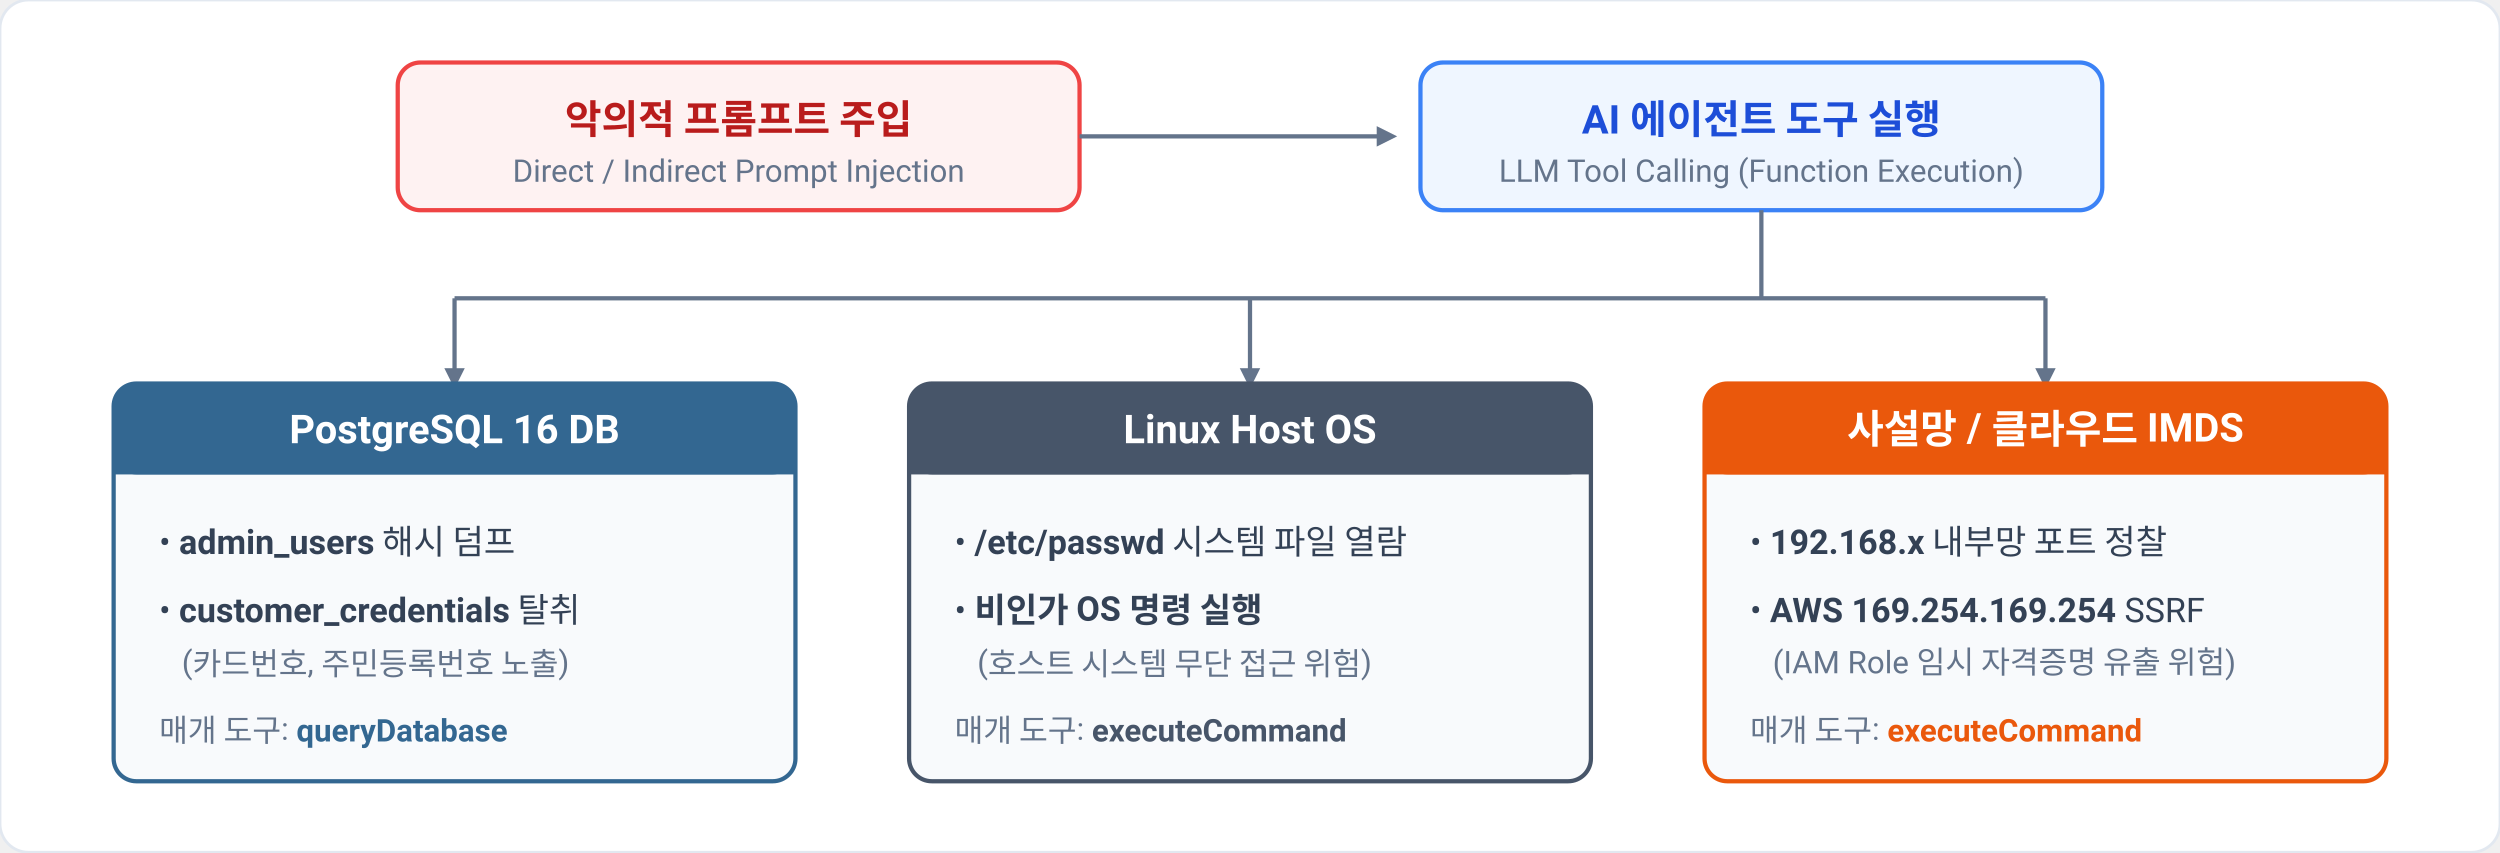
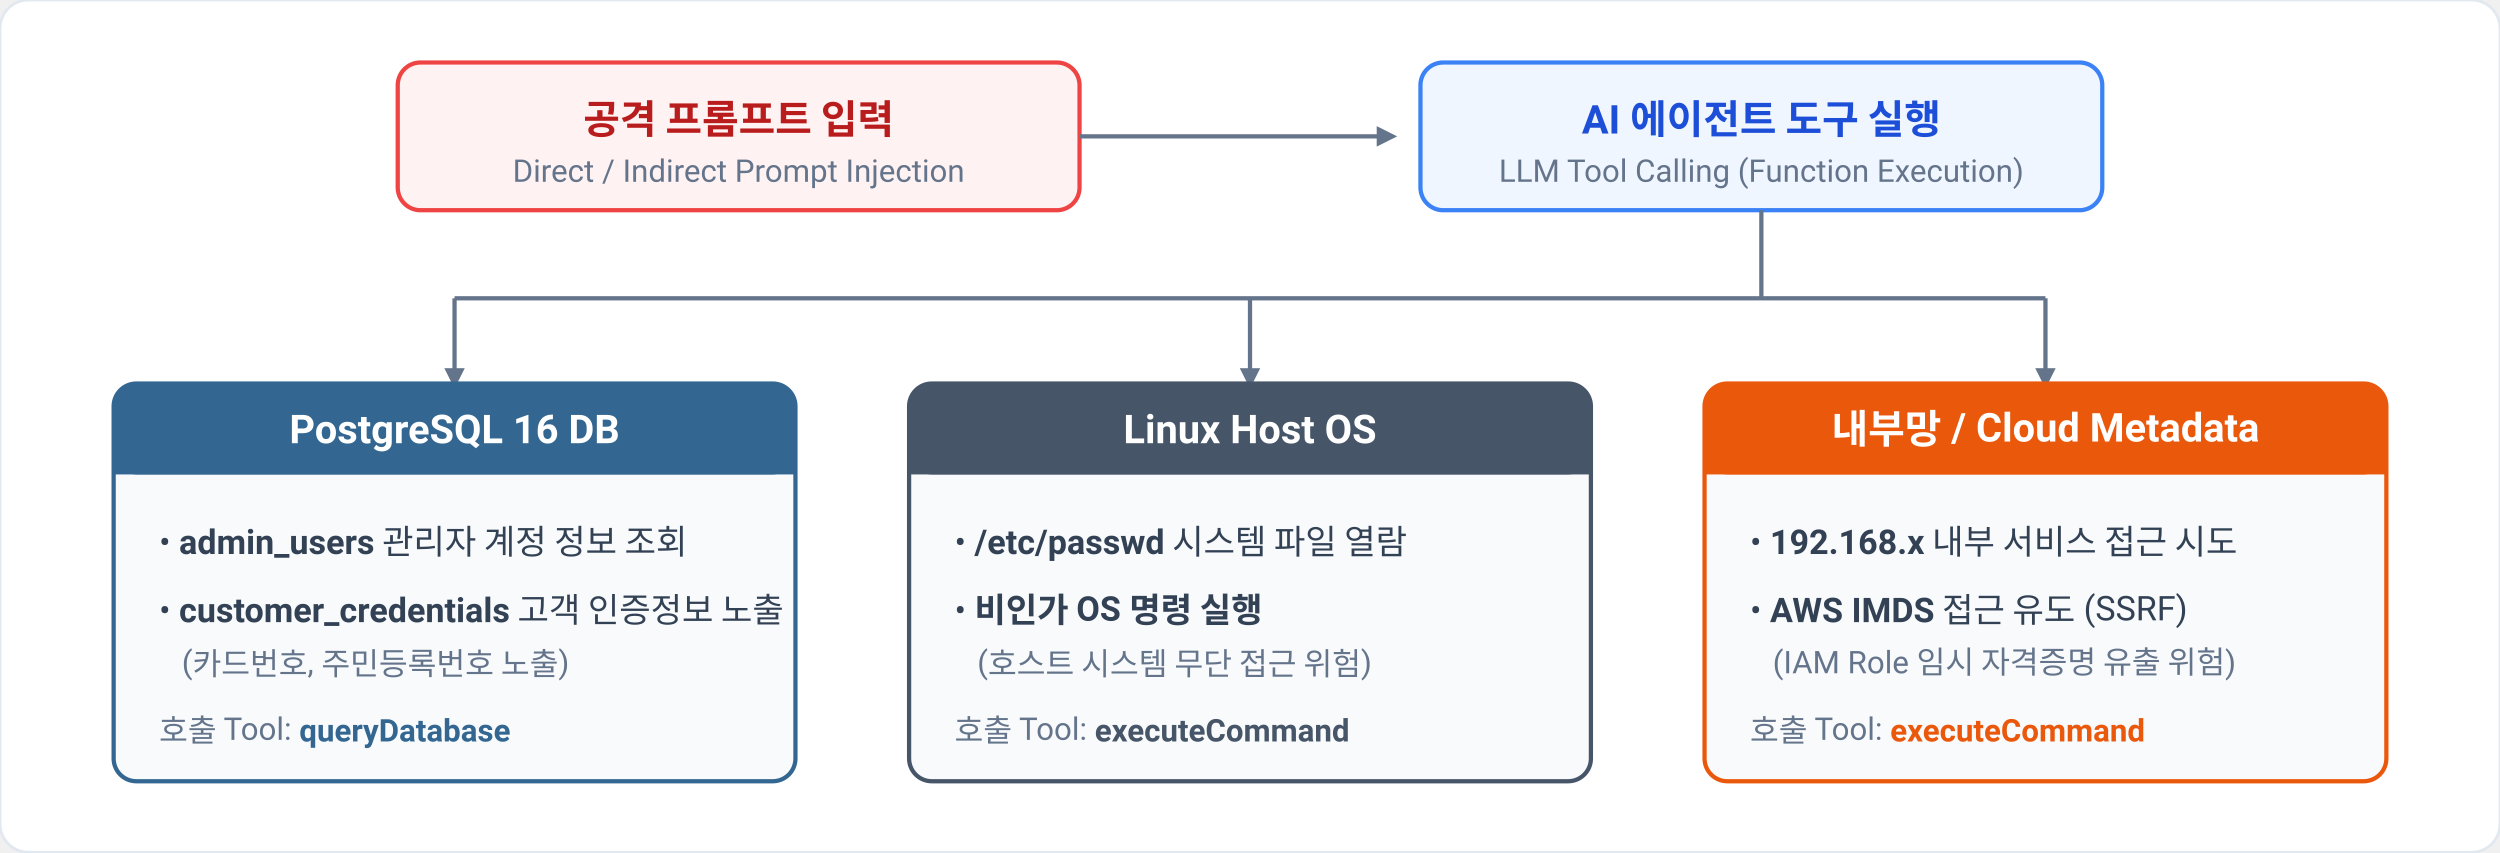
<svg xmlns="http://www.w3.org/2000/svg" viewBox="0 0 880 300" width="100%" height="100%">
  <defs>
    <style>
      .title-text { font-family: -apple-system, BlinkMacSystemFont, "Segoe UI", Roboto, "Apple SD Gothic Neo", sans-serif; font-size: 14px; font-weight: 700; }
      .sub-text { font-family: -apple-system, BlinkMacSystemFont, "Segoe UI", Roboto, "Apple SD Gothic Neo", sans-serif; font-size: 11px; fill: #64748b; }
      .item-text { font-family: -apple-system, BlinkMacSystemFont, "Segoe UI", Roboto, "Apple SD Gothic Neo", sans-serif; font-size: 12px; fill: #334155; }
      .box { rx: 8px; ry: 8px; stroke-width: 1.5px; }
      .arrow { stroke: #64748b; stroke-width: 1.5px; fill: none; }
      .arrow-head { fill: #64748b; }
    </style>
    <marker id="arrow" viewBox="0 0 10 10" refX="6" refY="5" markerWidth="6" markerHeight="6" orient="auto-start-reverse">
      <path d="M 0 1 L 8 5 L 0 9 z" class="arrow-head" />
    </marker>
  </defs>
  <rect width="880" height="300" fill="#ffffff" stroke="#e2e8f0" stroke-width="1" rx="10" />
  <g transform="translate(140, 22)">
    <rect class="box" width="240" height="52" fill="#fef2f2" stroke="#ef4444" />
-     <text x="120" y="25" text-anchor="middle" class="title-text" fill="#b91c1c">악의적 프롬프트 주입</text>
+     <text x="120" y="25" text-anchor="middle" class="title-text" fill="#b91c1c">공격 프롬프트 입력</text>
    <text x="120" y="42" text-anchor="middle" class="sub-text">Direct / Indirect Prompt Injection</text>
  </g>
  <path d="M 380 48 L 490 48" class="arrow" marker-end="url(#arrow)" />
  <g transform="translate(500, 22)">
    <rect class="box" width="240" height="52" fill="#eff6ff" stroke="#3b82f6" />
    <text x="120" y="25" text-anchor="middle" class="title-text" fill="#1d4ed8">AI 에이전트 도구 실행</text>
    <text x="120" y="42" text-anchor="middle" class="sub-text">LLM Tool Calling (Function Execution)</text>
  </g>
  <path d="M 620 74 L 620 105" class="arrow" />
  <path d="M 160 105 L 720 105" class="arrow" />
  <path d="M 160 105 L 160 135" class="arrow" marker-end="url(#arrow)" />
  <path d="M 440 105 L 440 135" class="arrow" marker-end="url(#arrow)" />
  <path d="M 720 105 L 720 135" class="arrow" marker-end="url(#arrow)" />
  <g transform="translate(40, 135)">
    <rect class="box" width="240" height="140" fill="#f8fafc" stroke="#336791" />
    <rect x="0" y="0" width="240" height="32" rx="8" fill="#336791" />
    <rect x="0" y="24" width="240" height="8" fill="#336791" />
    <text x="120" y="21" text-anchor="middle" class="title-text" fill="#ffffff">PostgreSQL 16 DB</text>
-     <text x="16" y="60" class="item-text">• <tspan font-weight="600">admin_users</tspan> 해시 덤프</text>
-     <text x="16" y="84" class="item-text">• <tspan font-weight="600">customer_credentials</tspan> 탈취</text>
+     <text x="16" y="60" class="item-text">• <tspan font-weight="600">admin_users</tspan> 관리자 계정 정보 조회</text>
+     <text x="16" y="84" class="item-text">• <tspan font-weight="600">customer_credentials</tspan> 고객 인증정보 노출</text>
    <text x="24" y="102" class="sub-text">(카드번호, 주민등록번호 노출)</text>
-     <text x="16" y="126" class="sub-text">매개 도구: <tspan fill="#336791" font-weight="600">queryDatabase</tspan>
+     <text x="16" y="126" class="sub-text">호출 Tool: <tspan fill="#336791" font-weight="600">queryDatabase</tspan>
    </text>
  </g>
  <g transform="translate(320, 135)">
    <rect class="box" width="240" height="140" fill="#f8fafc" stroke="#475569" />
    <rect x="0" y="0" width="240" height="32" rx="8" fill="#475569" />
    <rect x="0" y="24" width="240" height="8" fill="#475569" />
    <text x="120" y="21" text-anchor="middle" class="title-text" fill="#ffffff">Linux Host OS</text>
    <text x="16" y="60" class="item-text">• <tspan font-weight="600">/etc/passwd</tspan> 시스템 파일 열람</text>
    <text x="16" y="84" class="item-text">• <tspan font-weight="600">비인가 OS 명령 실행</tspan>
    </text>
    <text x="24" y="102" class="sub-text">(호스트 시스템 무단 접근 위험)</text>
-     <text x="16" y="126" class="sub-text">매개 도구: <tspan fill="#475569" font-weight="600">executeCommand</tspan>
+     <text x="16" y="126" class="sub-text">호출 Tool: <tspan fill="#475569" font-weight="600">executeCommand</tspan>
    </text>
  </g>
  <g transform="translate(600, 135)">
    <rect class="box" width="240" height="140" fill="#f8fafc" stroke="#ea580c" />
    <rect x="0" y="0" width="240" height="32" rx="8" fill="#ea580c" />
    <rect x="0" y="24" width="240" height="8" fill="#ea580c" />
-     <text x="120" y="21" text-anchor="middle" class="title-text" fill="#ffffff">사설망 / 클라우드 IMDS</text>
-     <text x="16" y="60" class="item-text">• <tspan font-weight="600">192.168.x</tspan> 내부망 포트 정찰</text>
-     <text x="16" y="84" class="item-text">• <tspan font-weight="600">AWS 169.254.169.254</tspan> SSRF</text>
+     <text x="120" y="21" text-anchor="middle" class="title-text" fill="#ffffff">내부망 / Cloud Metadata</text>
+     <text x="16" y="60" class="item-text">• <tspan font-weight="600">192.168.x</tspan> 내부 서비스 접근 시도</text>
+     <text x="16" y="84" class="item-text">• <tspan font-weight="600">AWS IMDS</tspan> 접근 유도 (SSRF)</text>
    <text x="24" y="102" class="sub-text">(IAM Role 임시 자격증명 유출 위험)</text>
-     <text x="16" y="126" class="sub-text">매개 도구: <tspan fill="#ea580c" font-weight="600">executeCommand</tspan>
+     <text x="16" y="126" class="sub-text">호출 Tool: <tspan fill="#ea580c" font-weight="600">executeCommand</tspan>
    </text>
  </g>
</svg>
